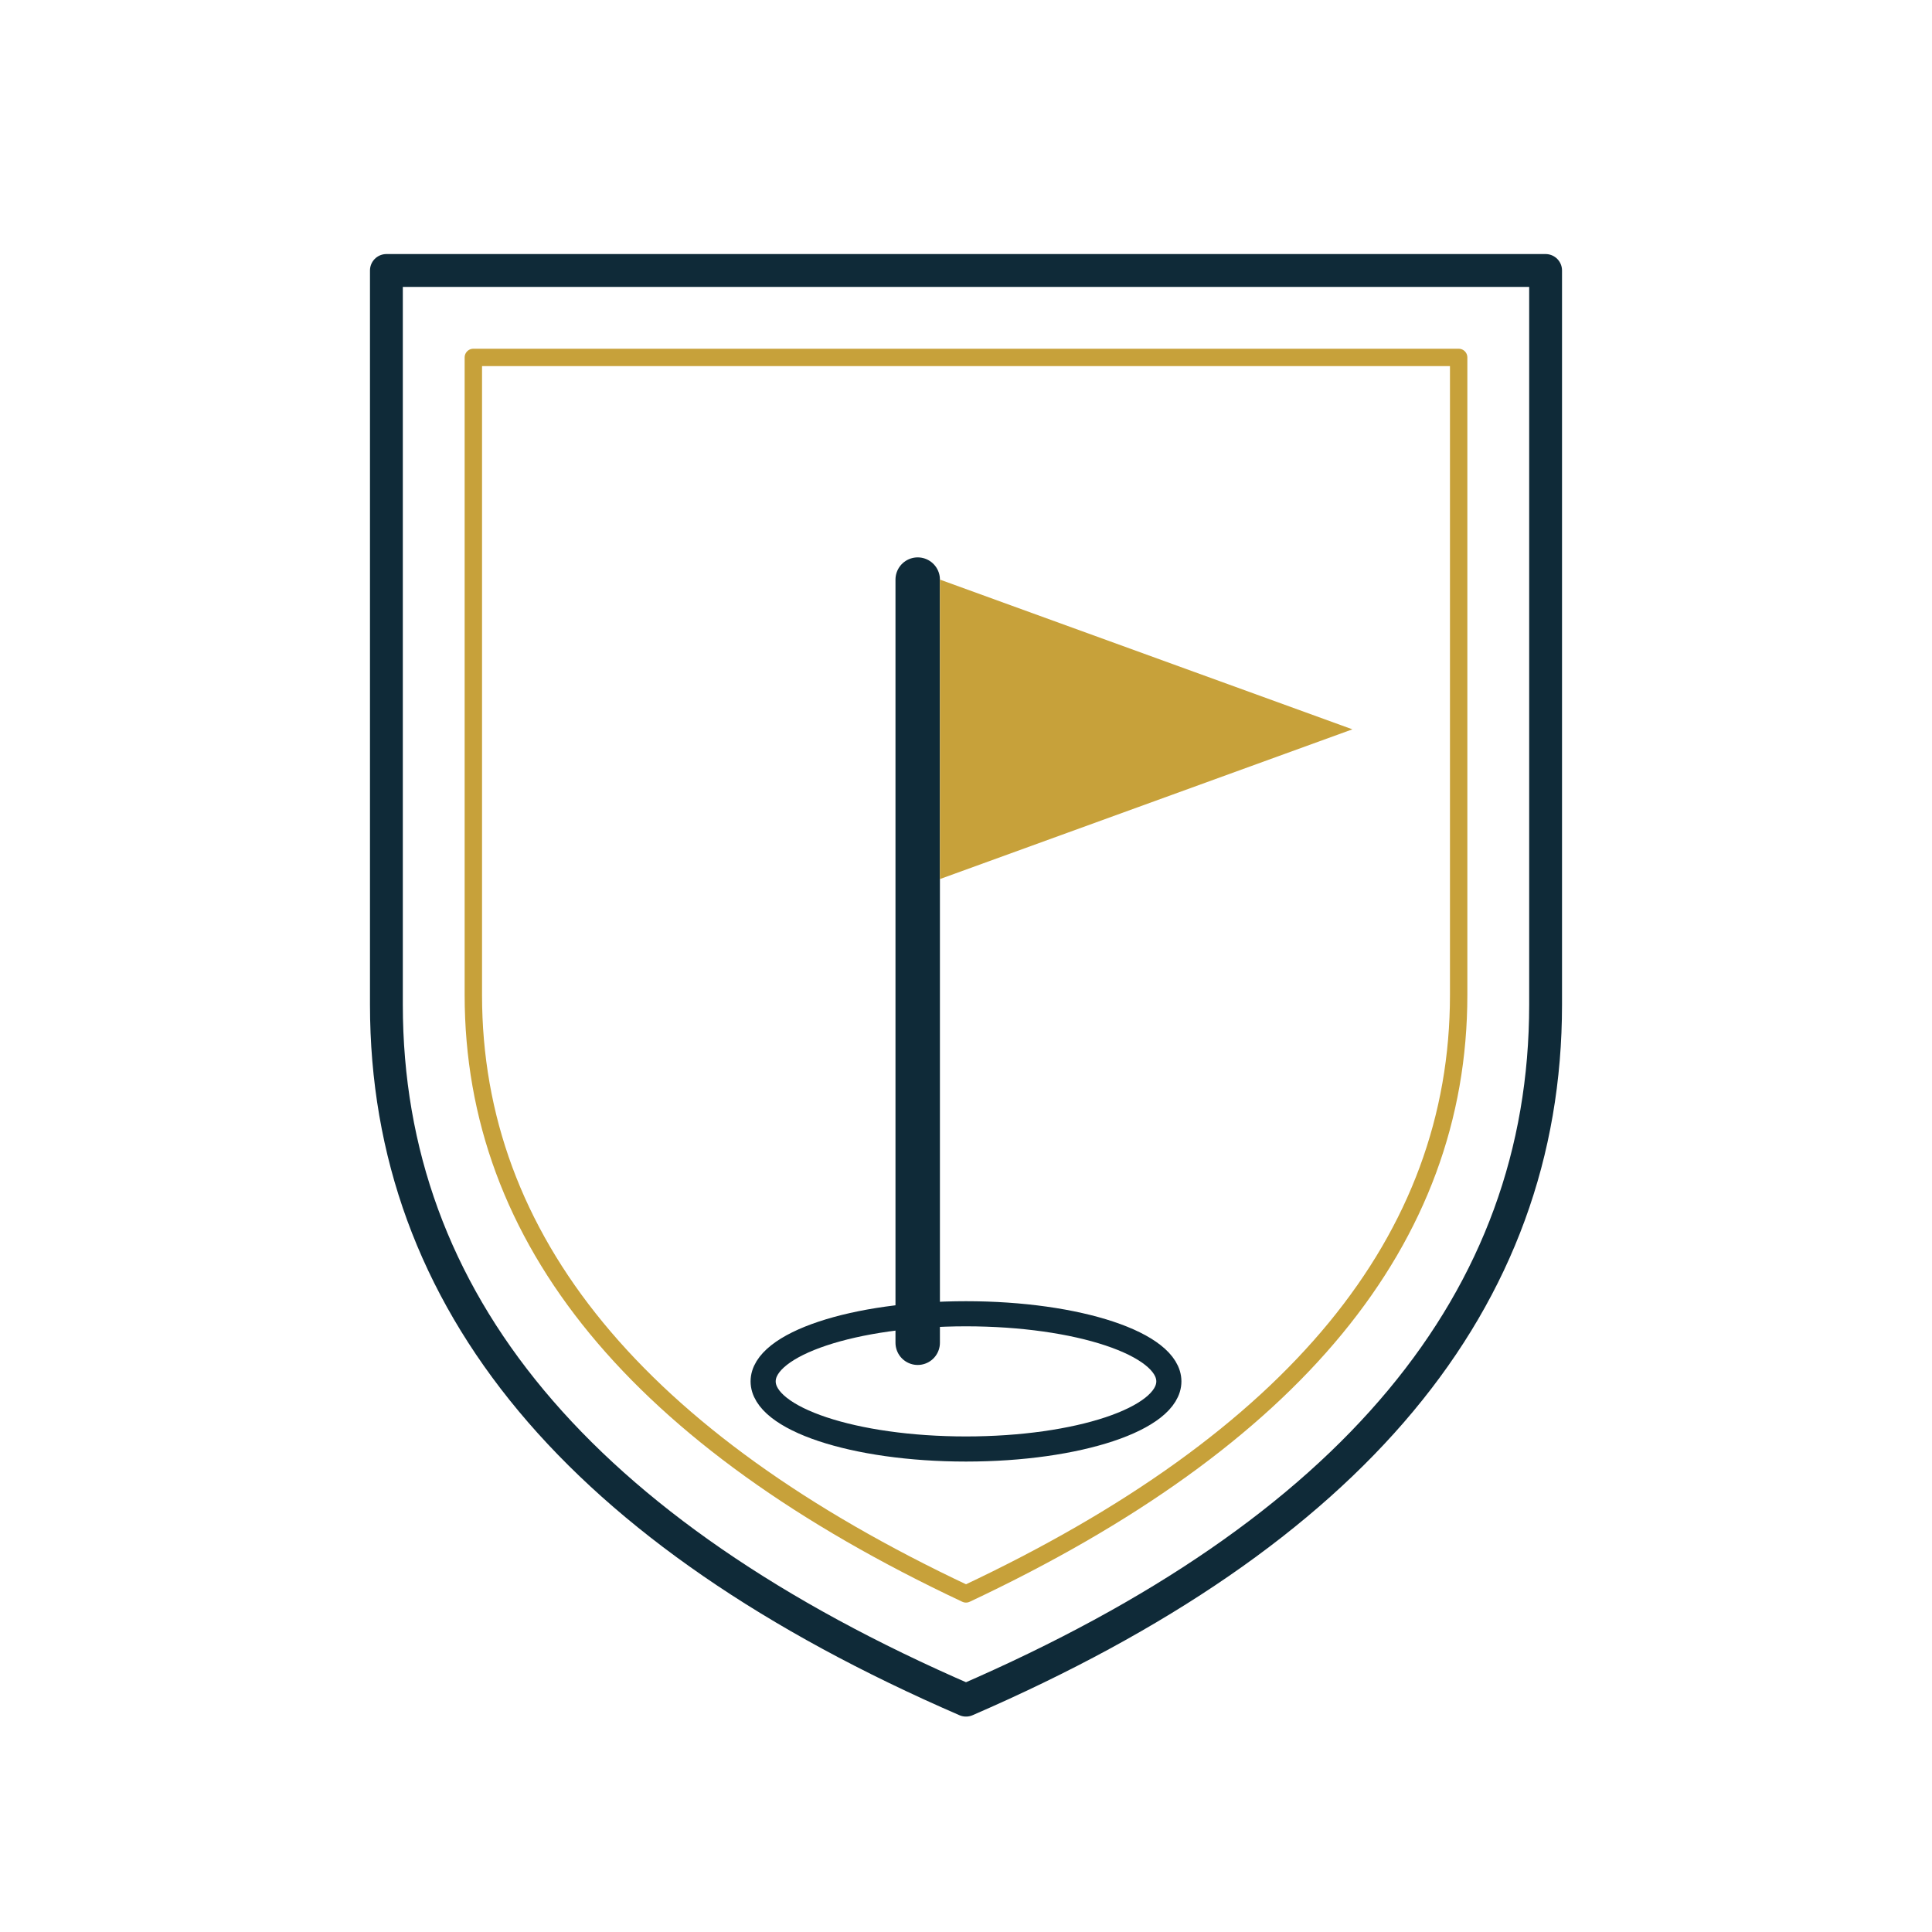
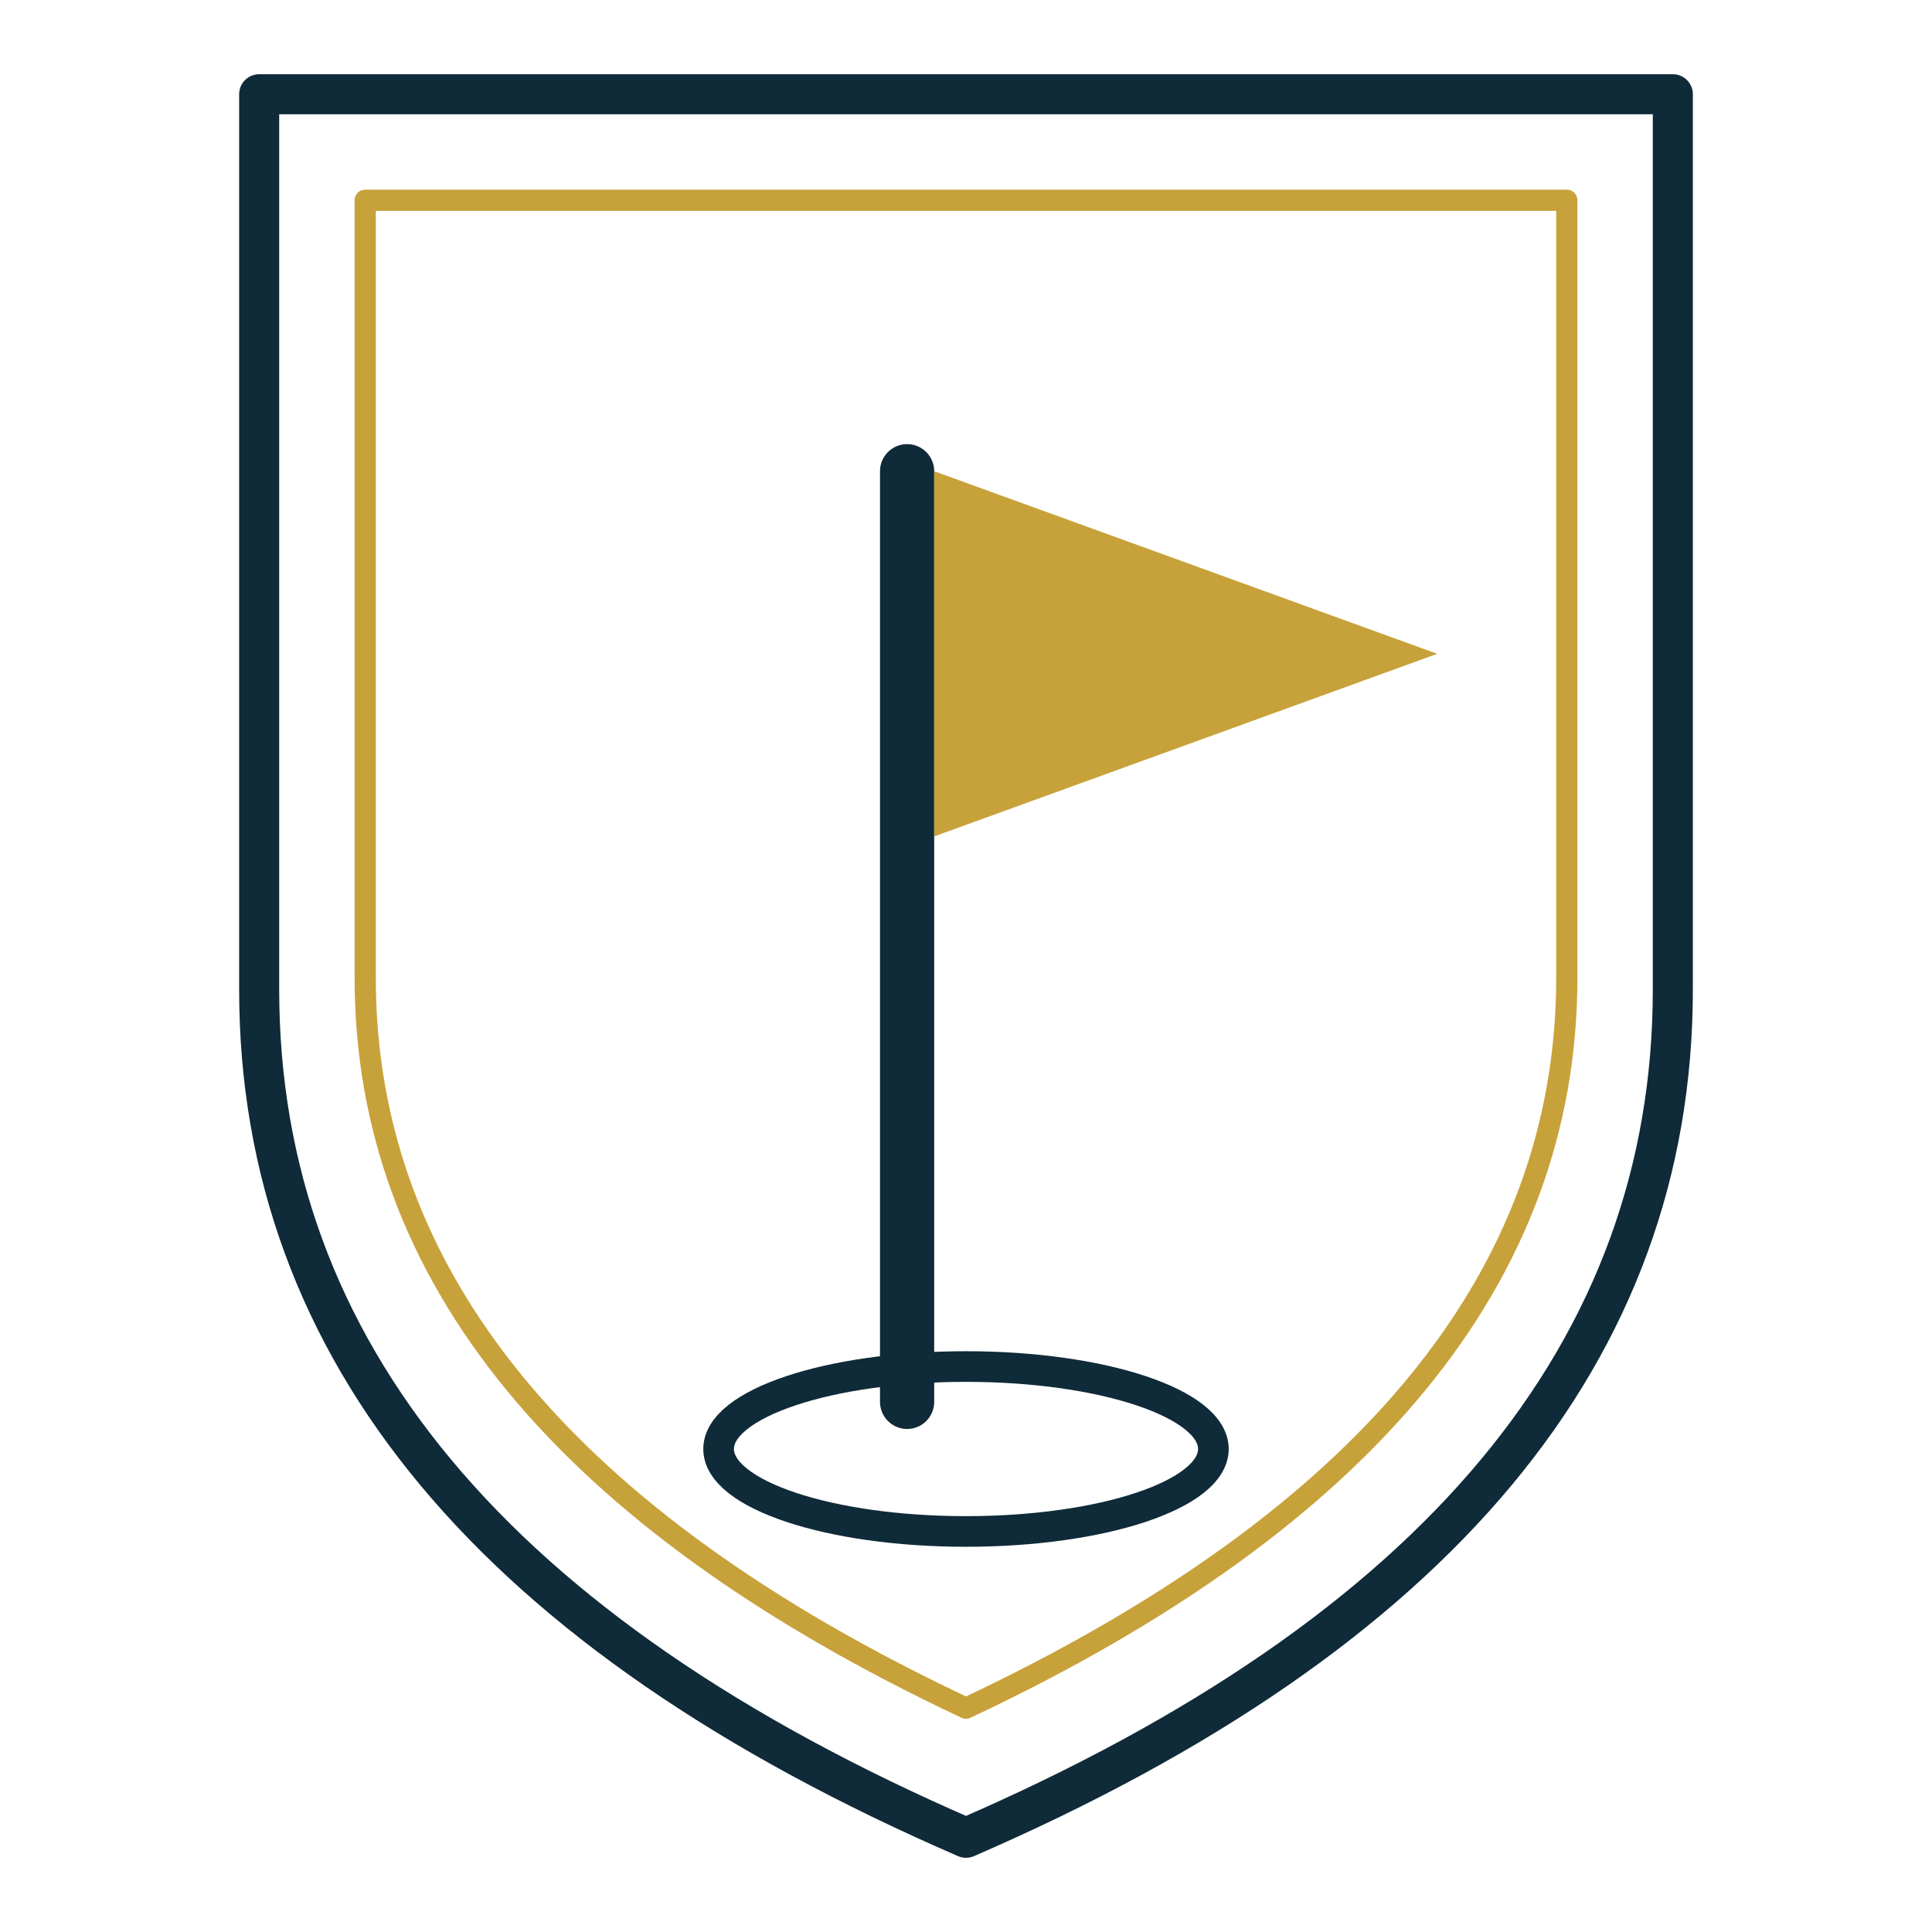
- <svg xmlns="http://www.w3.org/2000/svg" viewBox="0 0 200 200" width="400" height="400">
+ <svg xmlns="http://www.w3.org/2000/svg" viewBox="32 20 136 164" width="400" height="400">
  <path d="M40 28 H160 V104 Q160 150 100 176 Q40 150 40 104 Z" fill="none" stroke="#0F2A38" stroke-width="3.4" stroke-linejoin="round" />
  <path d="M49 37 H151 V103 Q151 141 100 165 Q49 141 49 103 Z" fill="none" stroke="#C7A13A" stroke-width="1.8" stroke-linejoin="round" />
  <line x1="95" y1="60" x2="95" y2="139" stroke="#0F2A38" stroke-width="4.6" stroke-linecap="round" />
  <path d="M97.3 60 L140 75.5 L97.3 91 Z" fill="#C7A13A" />
  <ellipse cx="100" cy="143" rx="21" ry="7" fill="none" stroke="#0F2A38" stroke-width="2.6" />
</svg>
